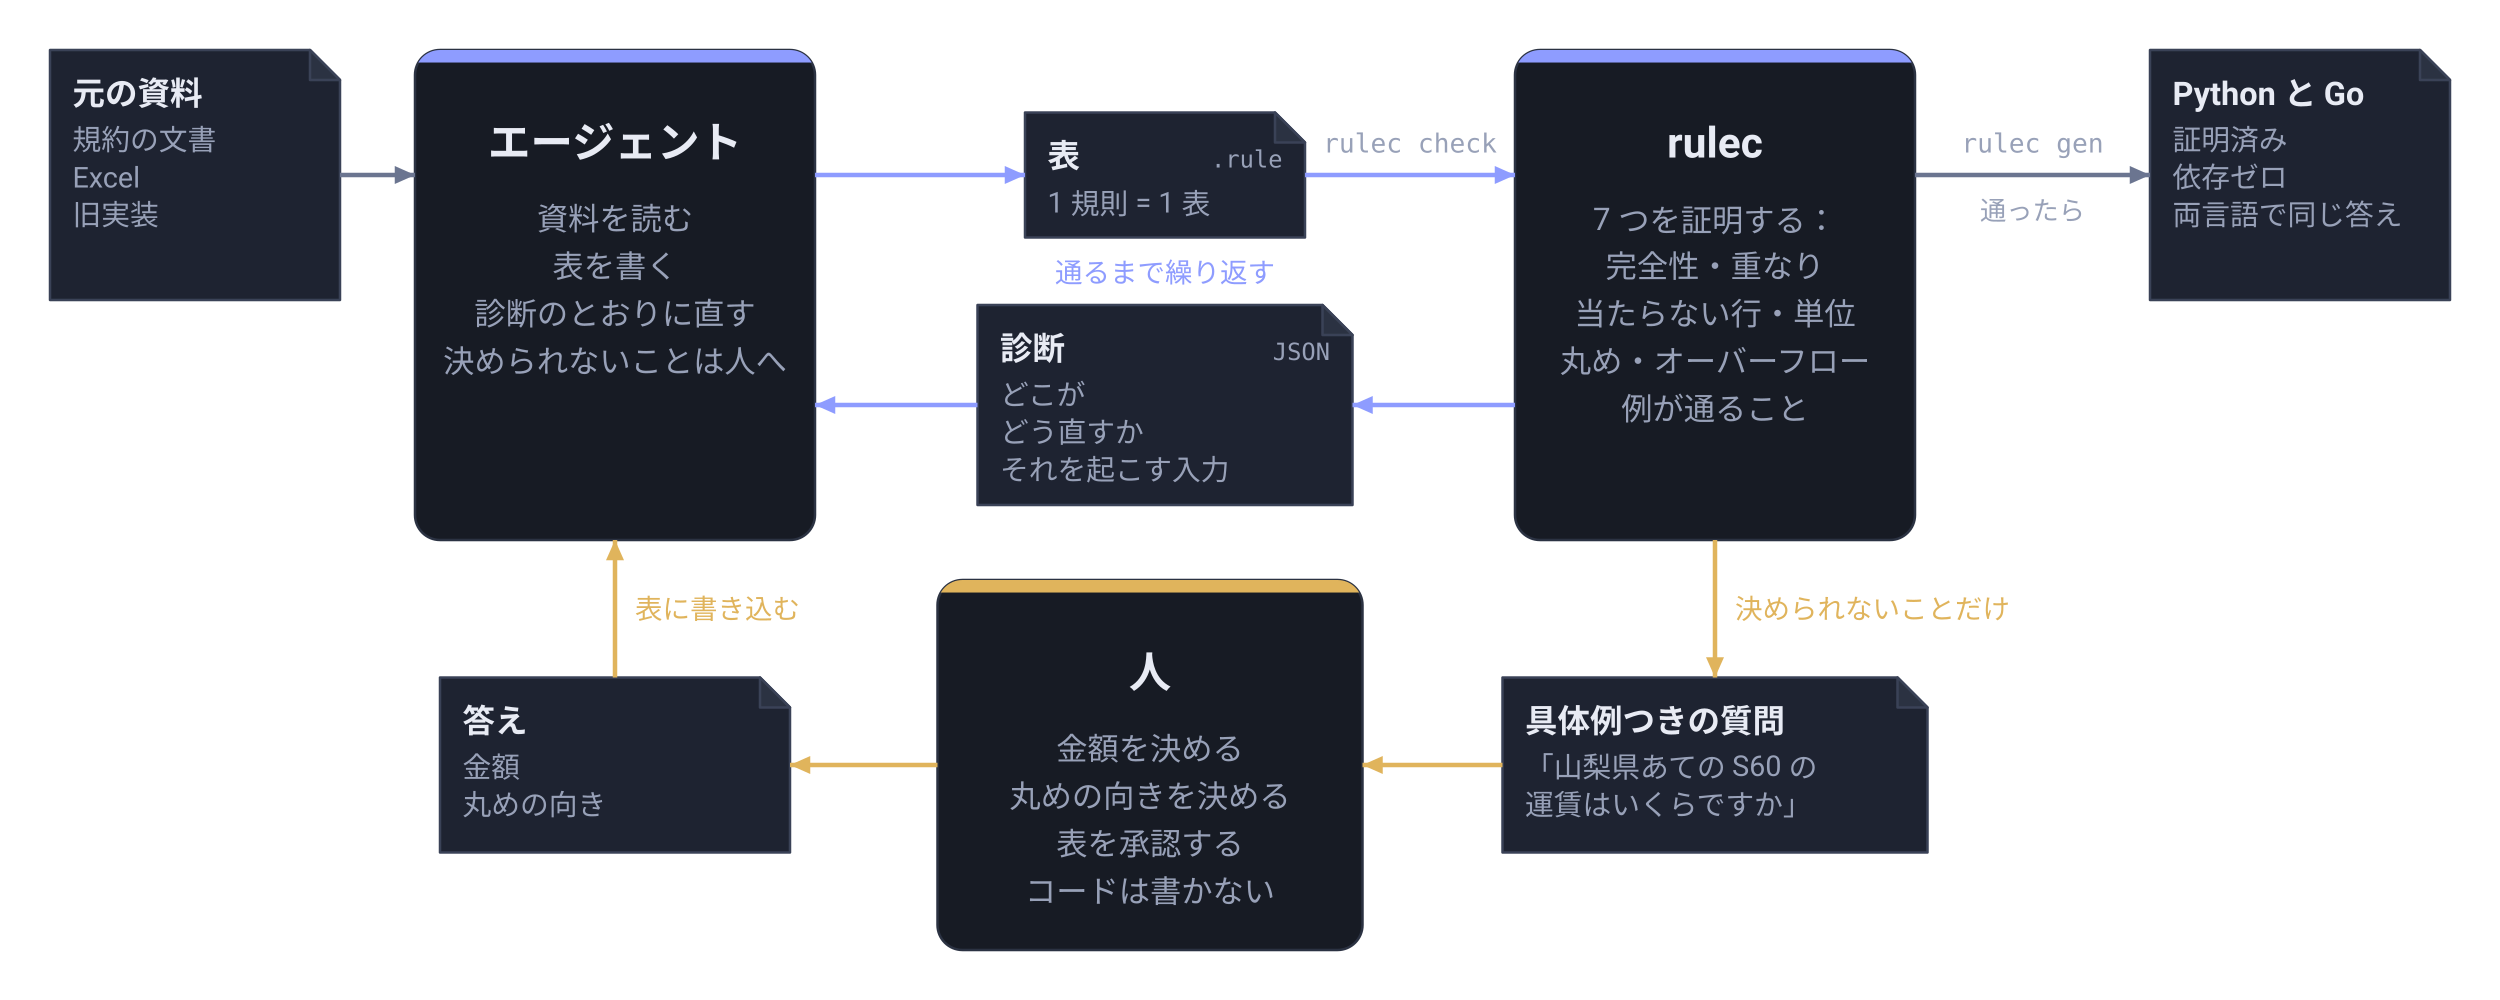
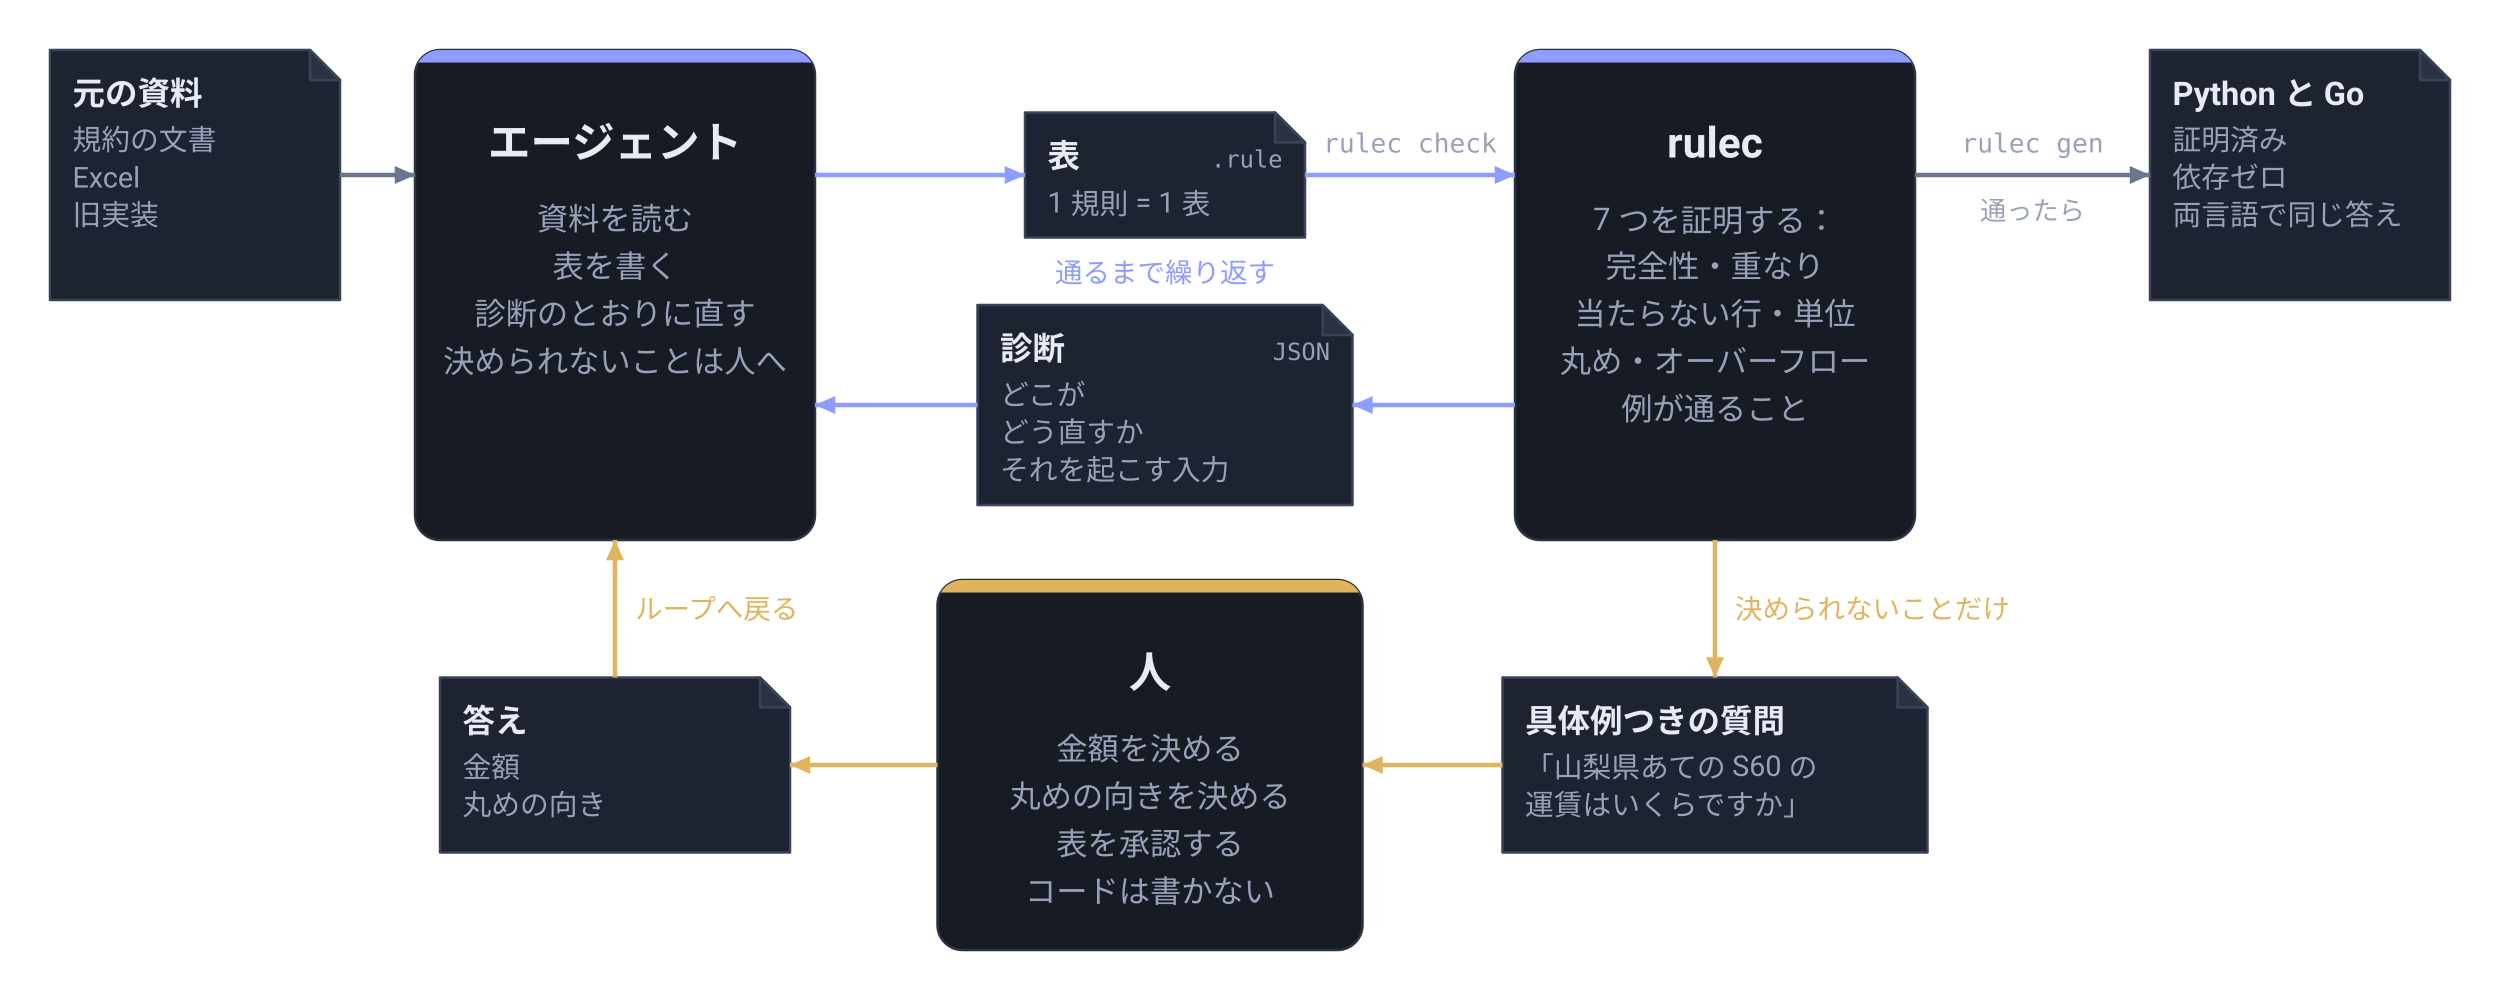
<svg xmlns="http://www.w3.org/2000/svg" viewBox="0 0 1000 400" width="1000" height="400" role="img" aria-label="エージェントが資料を読んで表（.rule）を書き、rulec check にかける。rulec は診断（どこが・どう直すか・それを起こす入力）を返し、エージェントが直して、表が通るまで繰り返す。道具では決められないことだけが具体例つきの質問として人に渡り、人は金額と丸めの向きを答える。表が通ると rulec gen が証明済みの Python と Go を出す。" font-family="-apple-system, BlinkMacSystemFont, &quot;Hiragino Sans&quot;, &quot;Noto Sans JP&quot;, &quot;Yu Gothic&quot;, Meiryo, &quot;Segoe UI&quot;, Roboto, sans-serif">
  <defs>
    <marker id="head-neutral" viewBox="0 0 10 10" refX="9" refY="5" markerWidth="9" markerHeight="9" markerUnits="userSpaceOnUse" orient="auto">
      <path d="M0,1 L9,5 L0,9 Z" fill="#6b7590" />
    </marker>
    <marker id="head-accent" viewBox="0 0 10 10" refX="9" refY="5" markerWidth="9" markerHeight="9" markerUnits="userSpaceOnUse" orient="auto">
      <path d="M0,1 L9,5 L0,9 Z" fill="#8e9cff" />
    </marker>
    <marker id="head-human" viewBox="0 0 10 10" refX="9" refY="5" markerWidth="9" markerHeight="9" markerUnits="userSpaceOnUse" orient="auto">
      <path d="M0,1 L9,5 L0,9 Z" fill="#e0b45c" />
    </marker>
  </defs>
  <clipPath id="clip-agent">
    <rect x="166" y="20" width="160" height="196" rx="10" />
  </clipPath>
  <rect x="166" y="20" width="160" height="196" rx="10" fill="#171b24" stroke="#2b3242" />
  <rect x="166" y="20" width="160" height="5" fill="#8e9cff" clip-path="url(#clip-agent)" />
  <text x="246.0" y="63" font-size="17" font-weight="700" text-anchor="middle" fill="#e8ebf4">エージェント</text>
  <text x="246.0" y="92" font-size="12.5" font-weight="400" text-anchor="middle" fill="#98a1b8">資料を読む</text>
  <text x="246.0" y="111" font-size="12.5" font-weight="400" text-anchor="middle" fill="#98a1b8">表を書く</text>
  <text x="246.0" y="130" font-size="12.5" font-weight="400" text-anchor="middle" fill="#98a1b8">診断のとおりに直す</text>
  <text x="246.0" y="149" font-size="12.5" font-weight="400" text-anchor="middle" fill="#98a1b8">決められないことは人へ</text>
  <clipPath id="clip-rulec">
    <rect x="606" y="20" width="160" height="196" rx="10" />
  </clipPath>
  <rect x="606" y="20" width="160" height="196" rx="10" fill="#171b24" stroke="#2b3242" />
  <rect x="606" y="20" width="160" height="5" fill="#8e9cff" clip-path="url(#clip-rulec)" />
  <text x="686.0" y="63" font-size="17" font-weight="700" text-anchor="middle" fill="#e8ebf4">rulec</text>
  <text x="686.0" y="92" font-size="12.5" font-weight="400" text-anchor="middle" fill="#98a1b8">7 つを証明する：</text>
  <text x="686.0" y="111" font-size="12.5" font-weight="400" text-anchor="middle" fill="#98a1b8">完全性・重なり</text>
  <text x="686.0" y="130" font-size="12.5" font-weight="400" text-anchor="middle" fill="#98a1b8">当たらない行・単位</text>
  <text x="686.0" y="149" font-size="12.5" font-weight="400" text-anchor="middle" fill="#98a1b8">丸め・オーバーフロー</text>
  <text x="686.0" y="168" font-size="12.5" font-weight="400" text-anchor="middle" fill="#98a1b8">例が通ること</text>
  <clipPath id="clip-person">
    <rect x="375" y="232" width="170" height="148" rx="10" />
  </clipPath>
  <rect x="375" y="232" width="170" height="148" rx="10" fill="#171b24" stroke="#2b3242" />
  <rect x="375" y="232" width="170" height="5" fill="#e0b45c" clip-path="url(#clip-person)" />
  <text x="460.0" y="275" font-size="17" font-weight="700" text-anchor="middle" fill="#e8ebf4">人</text>
  <text x="460.0" y="304" font-size="12.5" font-weight="400" text-anchor="middle" fill="#98a1b8">金額を決める</text>
  <text x="460.0" y="323" font-size="12.5" font-weight="400" text-anchor="middle" fill="#98a1b8">丸めの向きを決める</text>
  <text x="460.0" y="342" font-size="12.5" font-weight="400" text-anchor="middle" fill="#98a1b8">表を承認する</text>
  <text x="460.0" y="361" font-size="12.5" font-weight="400" text-anchor="middle" fill="#98a1b8">コードは書かない</text>
  <path d="M20,20 H124 L136,32 V120 H20 Z" fill="#1e2331" stroke="#3a4257" stroke-linejoin="round" />
  <path d="M124,20 V32 H136 Z" fill="#2b3242" stroke="#3a4257" stroke-linejoin="round" />
  <text x="29" y="42" font-size="13" font-weight="600" text-anchor="start" fill="#e8ebf4">元の資料</text>
  <text x="29" y="60" font-size="11.5" font-weight="400" text-anchor="start" fill="#98a1b8">規約の文書</text>
  <text x="29" y="75" font-size="11.5" font-weight="400" text-anchor="start" fill="#98a1b8">Excel</text>
  <text x="29" y="90" font-size="11.5" font-weight="400" text-anchor="start" fill="#98a1b8">旧実装</text>
  <path d="M410,45 H510 L522,57 V95 H410 Z" fill="#1e2331" stroke="#3a4257" stroke-linejoin="round" />
  <path d="M510,45 V57 H522 Z" fill="#2b3242" stroke="#3a4257" stroke-linejoin="round" />
  <text x="419" y="67" font-size="13" font-weight="600" text-anchor="start" fill="#e8ebf4">表</text>
  <text x="513" y="67" font-size="9.5" font-weight="400" text-anchor="end" fill="#98a1b8" font-family="ui-monospace, SFMono-Regular, Menlo, Consolas, monospace">.rule</text>
  <text x="419" y="85" font-size="11.5" font-weight="400" text-anchor="start" fill="#98a1b8">1 規則 = 1 表</text>
  <path d="M391,122 H529 L541,134 V202 H391 Z" fill="#1e2331" stroke="#3a4257" stroke-linejoin="round" />
  <path d="M529,122 V134 H541 Z" fill="#2b3242" stroke="#3a4257" stroke-linejoin="round" />
  <text x="400" y="144" font-size="13" font-weight="600" text-anchor="start" fill="#e8ebf4">診断</text>
  <text x="532" y="144" font-size="9.5" font-weight="400" text-anchor="end" fill="#98a1b8" font-family="ui-monospace, SFMono-Regular, Menlo, Consolas, monospace">JSON</text>
  <text x="400" y="162" font-size="11.5" font-weight="400" text-anchor="start" fill="#98a1b8">どこが</text>
  <text x="400" y="177" font-size="11.5" font-weight="400" text-anchor="start" fill="#98a1b8">どう直すか</text>
  <text x="400" y="192" font-size="11.5" font-weight="400" text-anchor="start" fill="#98a1b8">それを起こす入力</text>
  <path d="M860,20 H968 L980,32 V120 H860 Z" fill="#1e2331" stroke="#3a4257" stroke-linejoin="round" />
  <path d="M968,20 V32 H980 Z" fill="#2b3242" stroke="#3a4257" stroke-linejoin="round" />
  <text x="869" y="42" font-size="13" font-weight="600" text-anchor="start" fill="#e8ebf4">Python と Go</text>
  <text x="869" y="60" font-size="11.5" font-weight="400" text-anchor="start" fill="#98a1b8">証明済み</text>
  <text x="869" y="75" font-size="11.5" font-weight="400" text-anchor="start" fill="#98a1b8">依存ゼロ</text>
  <text x="869" y="90" font-size="11.5" font-weight="400" text-anchor="start" fill="#98a1b8">両言語で同じ答え</text>
  <path d="M601,271 H759 L771,283 V341 H601 Z" fill="#1e2331" stroke="#3a4257" stroke-linejoin="round" />
  <path d="M759,271 V283 H771 Z" fill="#2b3242" stroke="#3a4257" stroke-linejoin="round" />
  <text x="610" y="293" font-size="13" font-weight="600" text-anchor="start" fill="#e8ebf4">具体例つきの質問</text>
  <text x="610" y="311" font-size="11.5" font-weight="400" text-anchor="start" fill="#98a1b8">「山梨県あての S60 の</text>
  <text x="610" y="326" font-size="11.5" font-weight="400" text-anchor="start" fill="#98a1b8">運賃はいくらですか」</text>
  <path d="M176,271 H304 L316,283 V341 H176 Z" fill="#1e2331" stroke="#3a4257" stroke-linejoin="round" />
  <path d="M304,271 V283 H316 Z" fill="#2b3242" stroke="#3a4257" stroke-linejoin="round" />
  <text x="185" y="293" font-size="13" font-weight="600" text-anchor="start" fill="#e8ebf4">答え</text>
  <text x="185" y="311" font-size="11.5" font-weight="400" text-anchor="start" fill="#98a1b8">金額</text>
  <text x="185" y="326" font-size="11.5" font-weight="400" text-anchor="start" fill="#98a1b8">丸めの向き</text>
  <line x1="136" y1="70" x2="166" y2="70" stroke="#6b7590" stroke-width="1.8" marker-end="url(#head-neutral)" />
  <line x1="326" y1="70" x2="410" y2="70" stroke="#8e9cff" stroke-width="1.8" marker-end="url(#head-accent)" />
  <line x1="522" y1="70" x2="606" y2="70" stroke="#8e9cff" stroke-width="1.8" marker-end="url(#head-accent)" />
  <text x="564.0" y="61" font-size="10.5" font-weight="400" text-anchor="middle" fill="#98a1b8" font-family="ui-monospace, SFMono-Regular, Menlo, Consolas, monospace">rulec check</text>
  <line x1="606" y1="162" x2="541" y2="162" stroke="#8e9cff" stroke-width="1.8" marker-end="url(#head-accent)" />
  <line x1="391" y1="162" x2="326" y2="162" stroke="#8e9cff" stroke-width="1.8" marker-end="url(#head-accent)" />
  <text x="466.0" y="113" font-size="11" font-weight="400" text-anchor="middle" fill="#8e9cff">通るまで繰り返す</text>
  <line x1="766" y1="70" x2="860" y2="70" stroke="#6b7590" stroke-width="1.8" marker-end="url(#head-neutral)" />
  <text x="813.0" y="61" font-size="10.5" font-weight="400" text-anchor="middle" fill="#98a1b8" font-family="ui-monospace, SFMono-Regular, Menlo, Consolas, monospace">rulec gen</text>
  <text x="813.0" y="88" font-size="10.5" font-weight="400" text-anchor="middle" fill="#98a1b8">通ったら</text>
  <line x1="686" y1="216" x2="686" y2="271" stroke="#e0b45c" stroke-width="1.8" marker-end="url(#head-human)" />
  <text x="694" y="247.5" font-size="11" font-weight="400" text-anchor="start" fill="#e0b45c">決められないことだけ</text>
  <line x1="601" y1="306" x2="545" y2="306" stroke="#e0b45c" stroke-width="1.8" marker-end="url(#head-human)" />
  <line x1="375" y1="306" x2="316" y2="306" stroke="#e0b45c" stroke-width="1.8" marker-end="url(#head-human)" />
  <line x1="246" y1="271" x2="246" y2="216" stroke="#e0b45c" stroke-width="1.8" marker-end="url(#head-human)" />
-   <text x="254" y="247.5" font-size="11" font-weight="400" text-anchor="start" fill="#e0b45c">表に書き込む</text>
+   <text x="254" y="247.5" font-size="11" font-weight="400" text-anchor="start" fill="#e0b45c">ループへ戻る</text>
</svg>
